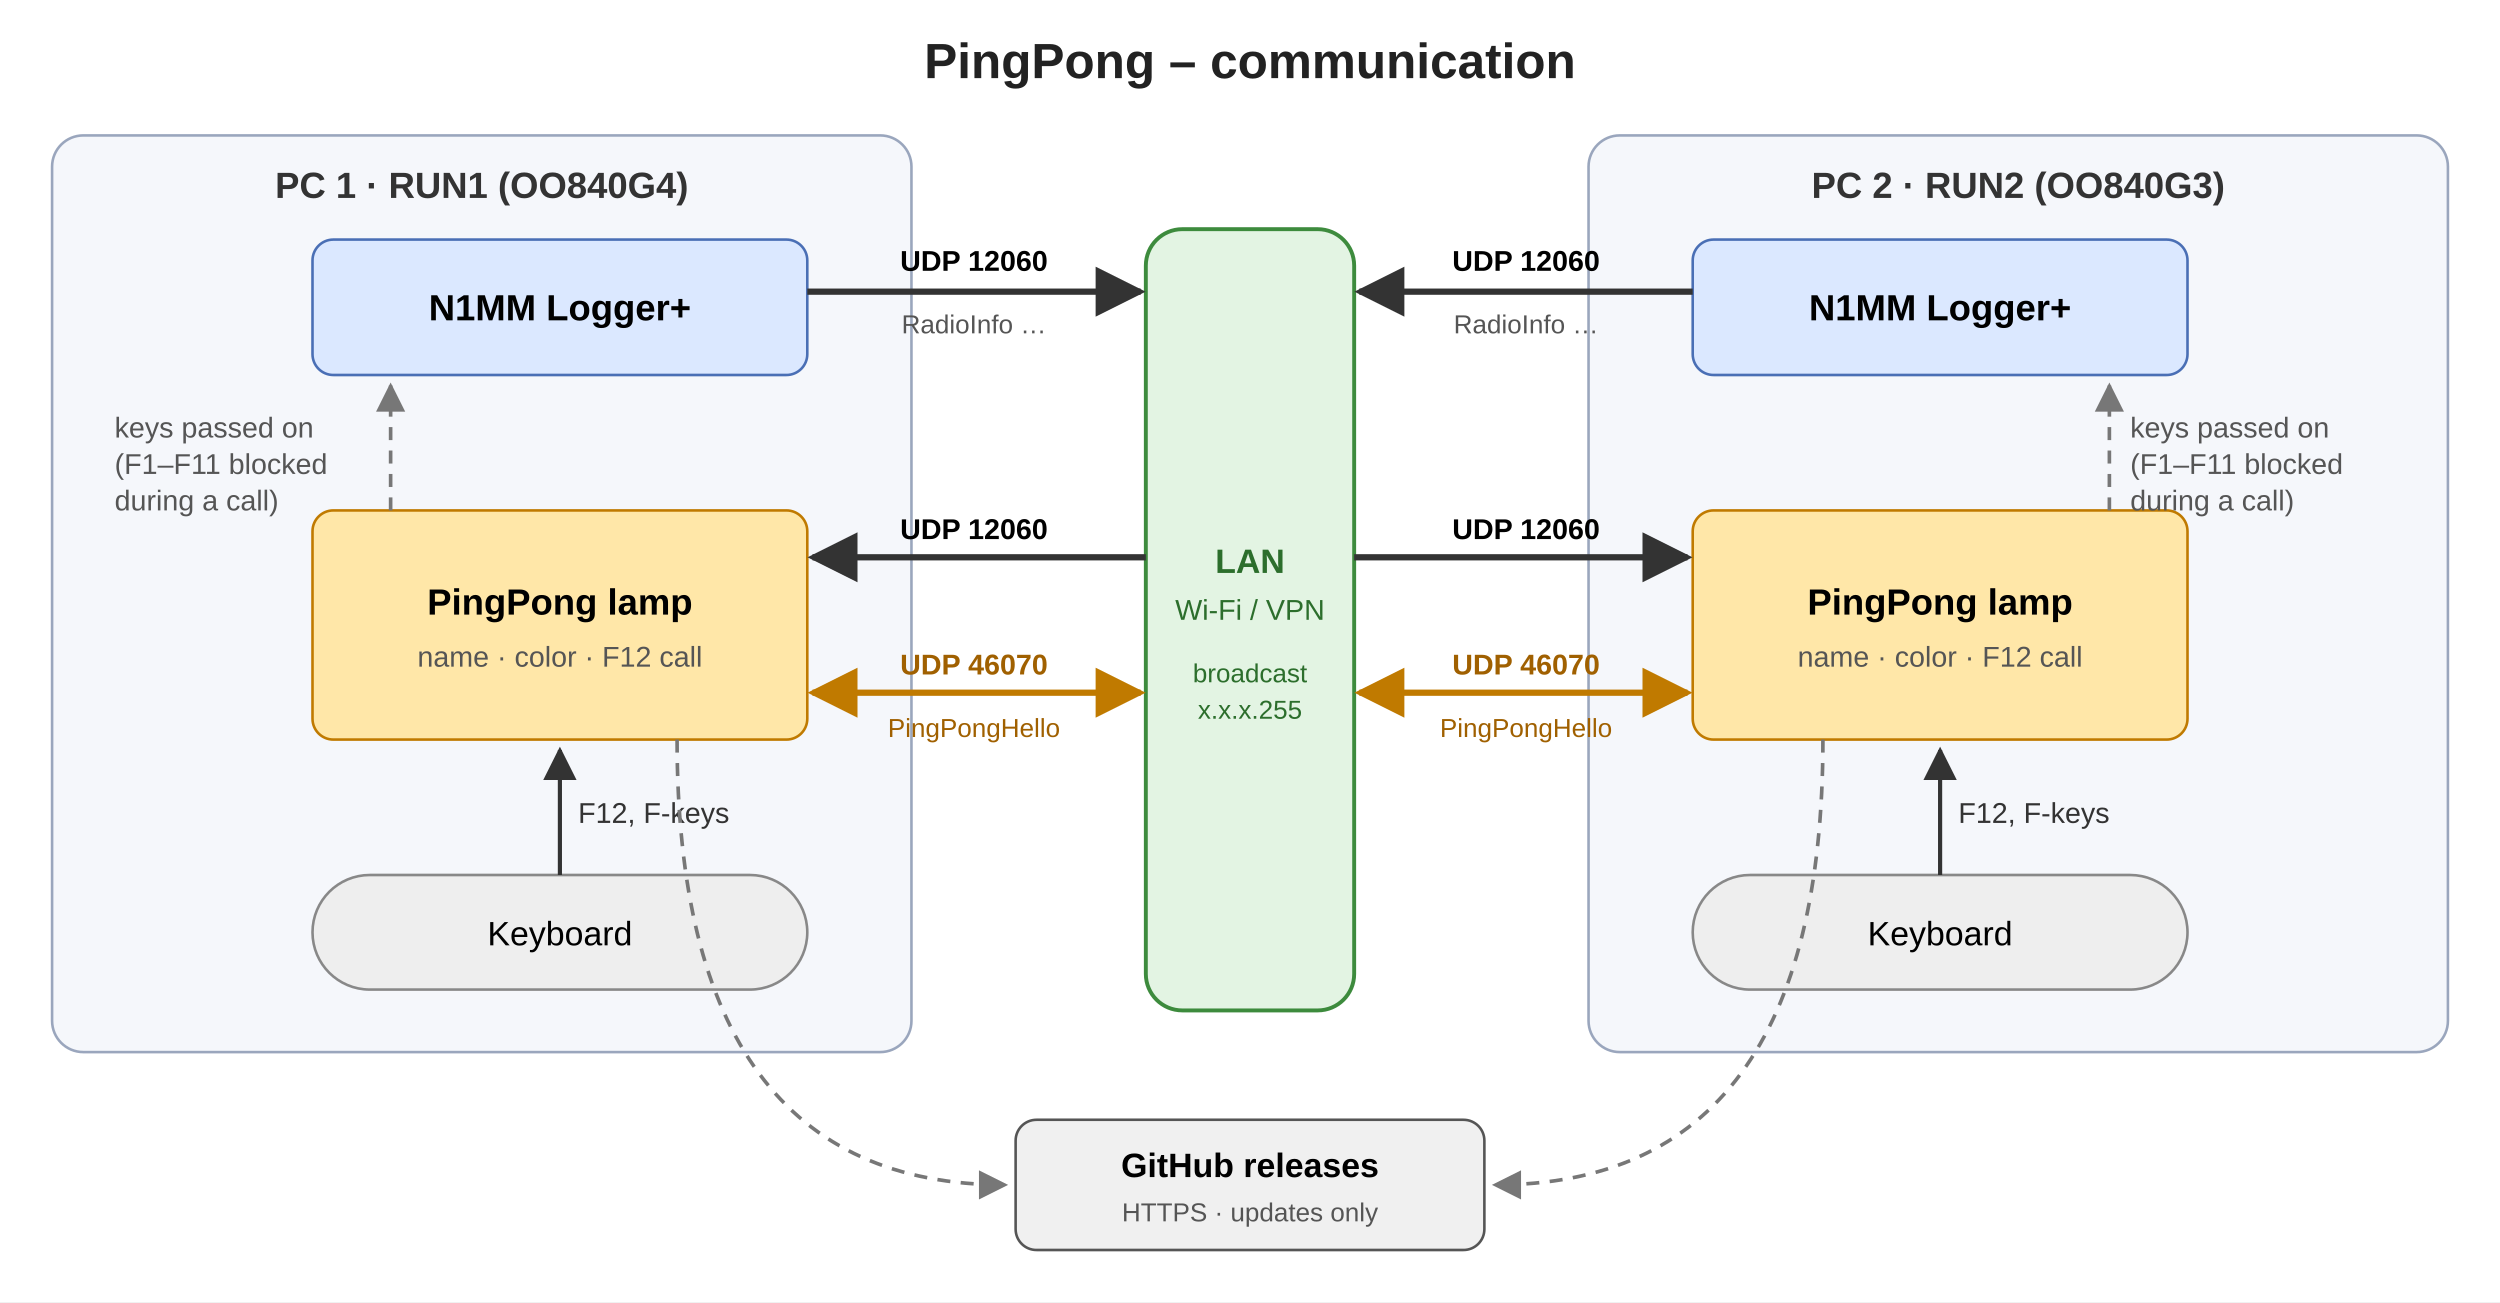
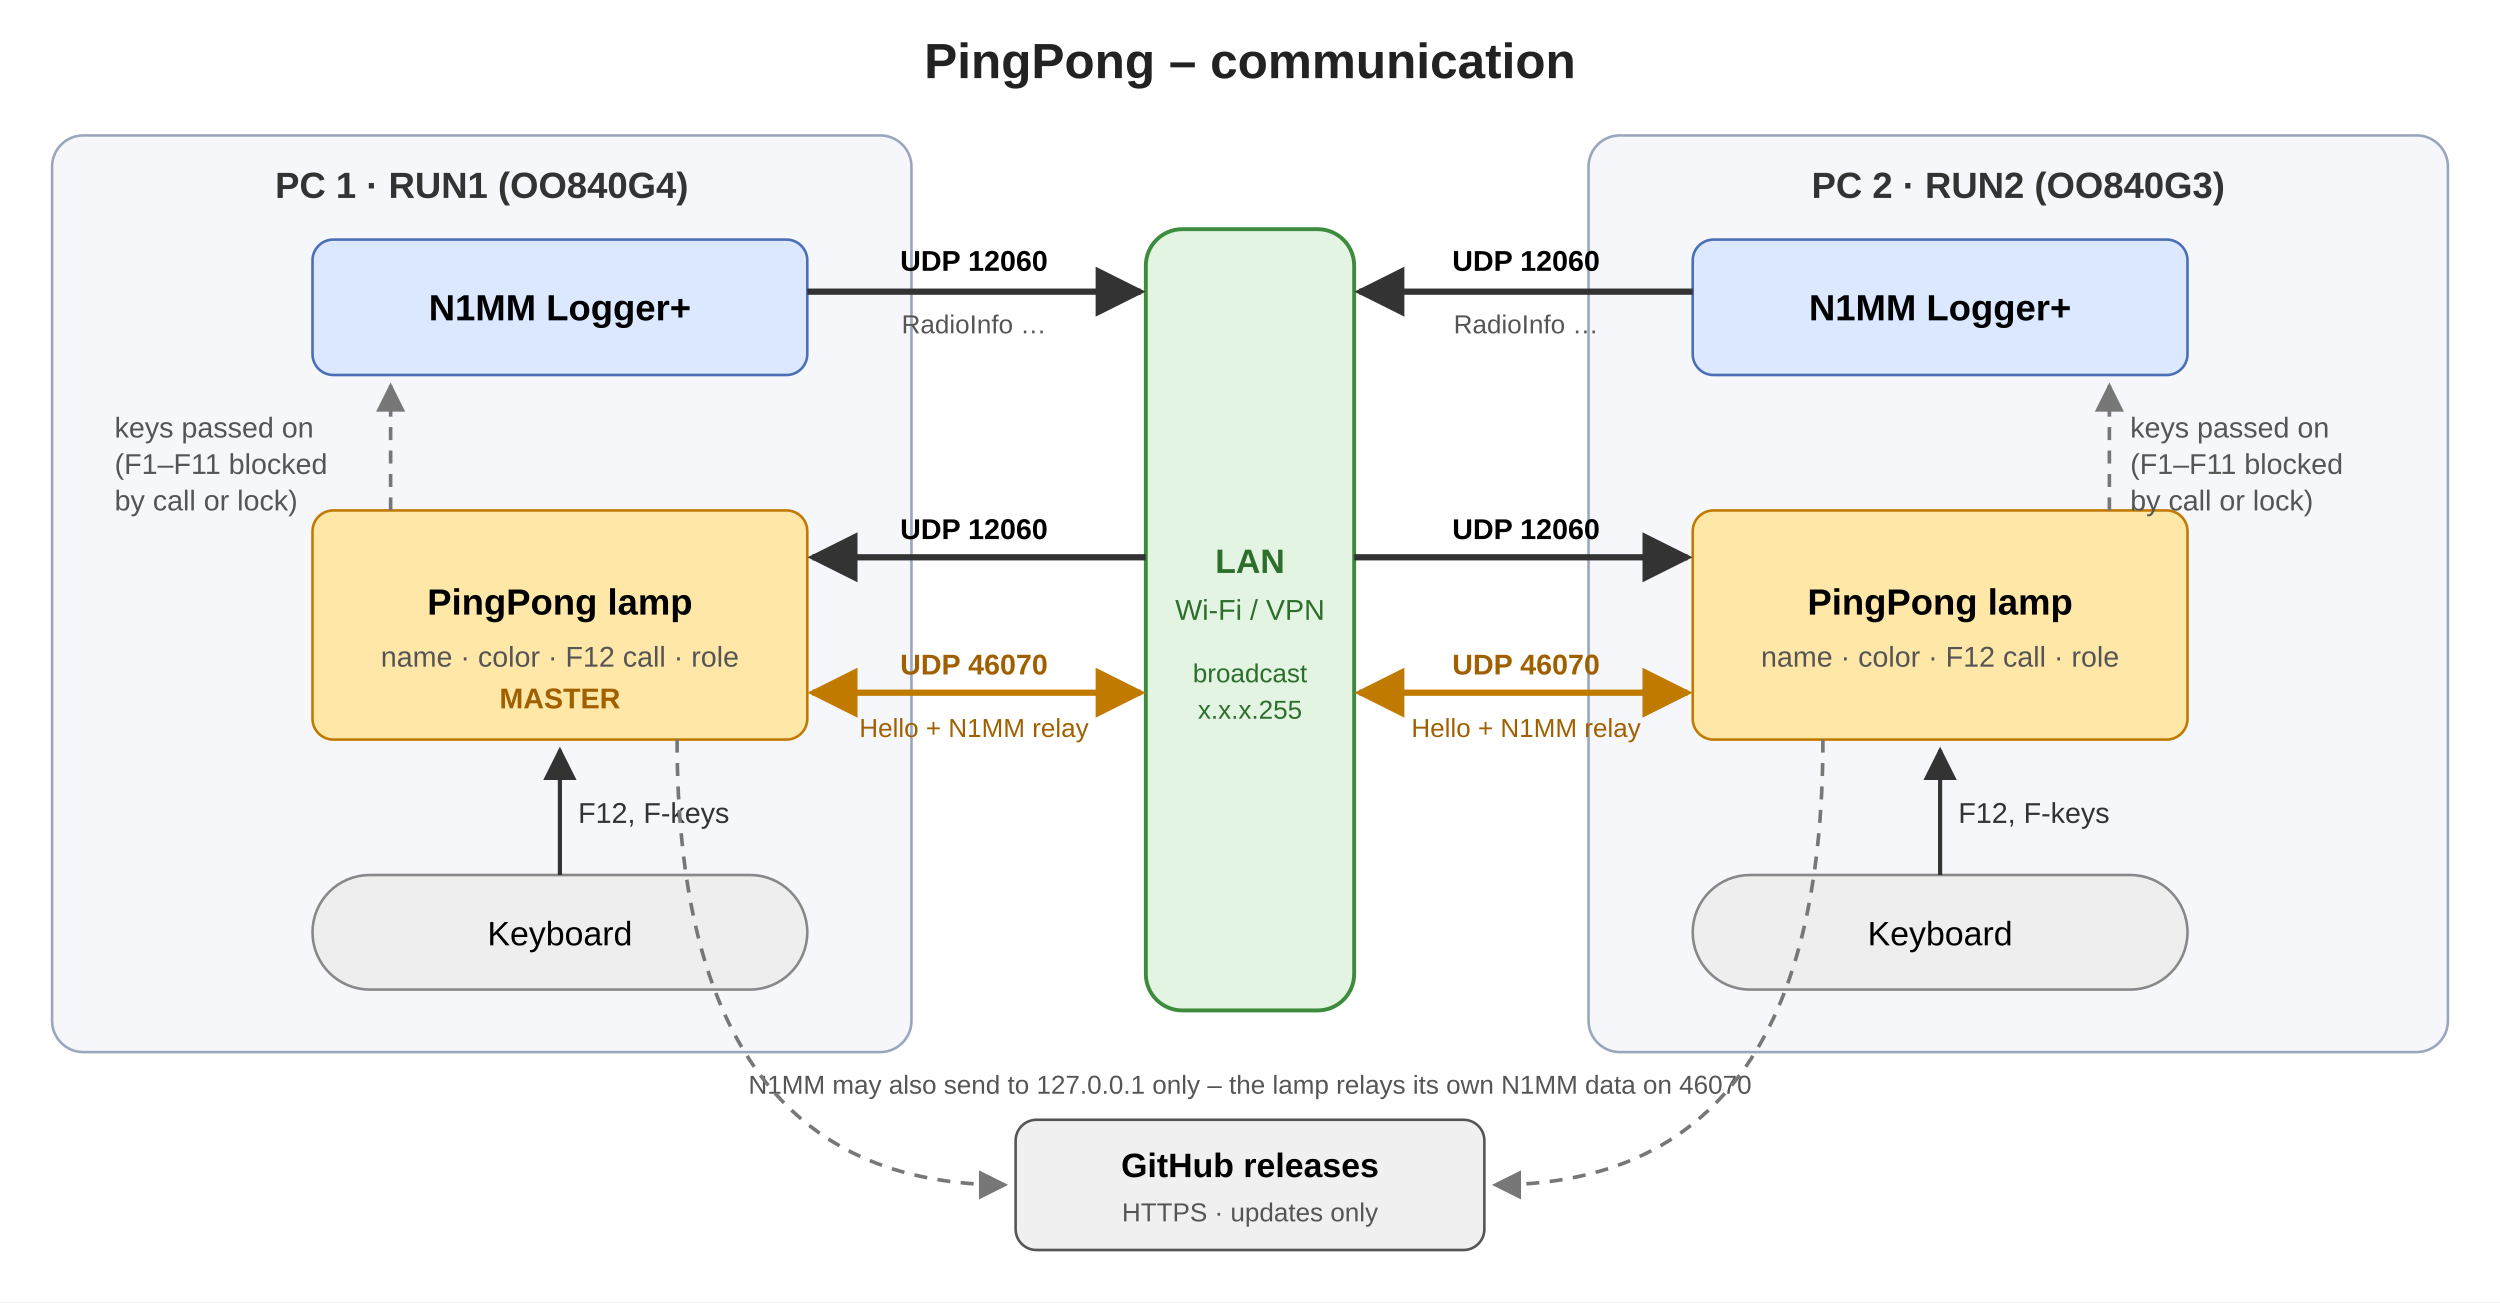
<svg xmlns="http://www.w3.org/2000/svg" width="960" height="500" viewBox="0 0 960 500" font-family="Segoe UI, Arial, Helvetica, sans-serif">
  <defs>
    <marker id="a" viewBox="0 0 10 10" refX="9" refY="5" markerWidth="8" markerHeight="8" orient="auto-start-reverse">
      <path d="M0,0 L10,5 L0,10 z" fill="#333" />
    </marker>
    <marker id="b" viewBox="0 0 10 10" refX="9" refY="5" markerWidth="8" markerHeight="8" orient="auto-start-reverse">
      <path d="M0,0 L10,5 L0,10 z" fill="#c07a00" />
    </marker>
    <marker id="g" viewBox="0 0 10 10" refX="9" refY="5" markerWidth="8" markerHeight="8" orient="auto-start-reverse">
      <path d="M0,0 L10,5 L0,10 z" fill="#777" />
    </marker>
  </defs>
  <rect width="960" height="500" fill="#ffffff" />
  <text x="480" y="30" text-anchor="middle" font-size="19" font-weight="700" fill="#222">PingPong – communication</text>
+   <text x="480" y="420" text-anchor="middle" font-size="10" fill="#555">N1MM may also send to 127.0.0.1 only – the lamp relays its own N1MM data on 46070</text>
  <rect x="20" y="52" width="330" height="352" rx="12" fill="#f5f7fb" stroke="#9aa6bd" />
  <text x="185" y="76" text-anchor="middle" font-size="14" font-weight="700" fill="#333">PC 1 · RUN1 (OO840G4)</text>
  <rect x="120" y="92" width="190" height="52" rx="8" fill="#dbe8ff" stroke="#4a6fb5" />
  <text x="215" y="123" text-anchor="middle" font-size="14" font-weight="600">N1MM Logger+</text>
  <rect x="120" y="196" width="190" height="88" rx="8" fill="#ffe7a8" stroke="#c07a00" />
  <text x="215" y="236" text-anchor="middle" font-size="14" font-weight="600">PingPong lamp</text>
-   <text x="215" y="256" text-anchor="middle" font-size="11" fill="#555">name · color · F12 call</text>
+   <text x="215" y="256" text-anchor="middle" font-size="11" fill="#555">name · color · F12 call · role</text>
+   <text x="215" y="272" text-anchor="middle" font-size="11" font-weight="700" fill="#a06000">MASTER</text>
  <rect x="120" y="336" width="190" height="44" rx="22" fill="#eeeeee" stroke="#888" />
  <text x="215" y="363" text-anchor="middle" font-size="13">Keyboard</text>
  <line x1="215" y1="336" x2="215" y2="288" stroke="#333" stroke-width="1.6" marker-end="url(#a)" />
  <text x="222" y="316" font-size="11" fill="#333">F12, F-keys</text>
  <line x1="150" y1="196" x2="150" y2="148" stroke="#777" stroke-width="1.4" stroke-dasharray="5,4" marker-end="url(#g)" />
  <text x="44" y="168" font-size="11" fill="#555">keys passed on</text>
  <text x="44" y="182" font-size="11" fill="#555">(F1–F11 blocked</text>
-   <text x="44" y="196" font-size="11" fill="#555"> during a call)</text>
+   <text x="44" y="196" font-size="11" fill="#555"> by call or lock)</text>
  <rect x="610" y="52" width="330" height="352" rx="12" fill="#f5f7fb" stroke="#9aa6bd" />
  <text x="775" y="76" text-anchor="middle" font-size="14" font-weight="700" fill="#333">PC 2 · RUN2 (OO840G3)</text>
  <rect x="650" y="92" width="190" height="52" rx="8" fill="#dbe8ff" stroke="#4a6fb5" />
  <text x="745" y="123" text-anchor="middle" font-size="14" font-weight="600">N1MM Logger+</text>
  <rect x="650" y="196" width="190" height="88" rx="8" fill="#ffe7a8" stroke="#c07a00" />
  <text x="745" y="236" text-anchor="middle" font-size="14" font-weight="600">PingPong lamp</text>
-   <text x="745" y="256" text-anchor="middle" font-size="11" fill="#555">name · color · F12 call</text>
+   <text x="745" y="256" text-anchor="middle" font-size="11" fill="#555">name · color · F12 call · role</text>
  <rect x="650" y="336" width="190" height="44" rx="22" fill="#eeeeee" stroke="#888" />
  <text x="745" y="363" text-anchor="middle" font-size="13">Keyboard</text>
  <line x1="745" y1="336" x2="745" y2="288" stroke="#333" stroke-width="1.6" marker-end="url(#a)" />
  <text x="752" y="316" font-size="11" fill="#333">F12, F-keys</text>
  <line x1="810" y1="196" x2="810" y2="148" stroke="#777" stroke-width="1.4" stroke-dasharray="5,4" marker-end="url(#g)" />
  <text x="818" y="168" font-size="11" fill="#555">keys passed on</text>
  <text x="818" y="182" font-size="11" fill="#555">(F1–F11 blocked</text>
-   <text x="818" y="196" font-size="11" fill="#555"> during a call)</text>
+   <text x="818" y="196" font-size="11" fill="#555"> by call or lock)</text>
  <rect x="440" y="88" width="80" height="300" rx="14" fill="#e3f4e3" stroke="#3d8b3d" stroke-width="1.5" />
  <text x="480" y="220" text-anchor="middle" font-size="13" font-weight="700" fill="#2c6e2c">LAN</text>
  <text x="480" y="238" text-anchor="middle" font-size="11" fill="#2c6e2c">Wi-Fi / VPN</text>
  <text x="480" y="262" text-anchor="middle" font-size="10" fill="#2c6e2c">broadcast</text>
  <text x="480" y="276" text-anchor="middle" font-size="10" fill="#2c6e2c">x.x.x.255</text>
  <line x1="310" y1="112" x2="438" y2="112" stroke="#333" stroke-width="2.4" marker-end="url(#a)" />
  <text x="374" y="104" text-anchor="middle" font-size="11" font-weight="600">UDP 12060</text>
  <text x="374" y="128" text-anchor="middle" font-size="10" fill="#555">RadioInfo …</text>
  <line x1="650" y1="112" x2="522" y2="112" stroke="#333" stroke-width="2.4" marker-end="url(#a)" />
  <text x="586" y="104" text-anchor="middle" font-size="11" font-weight="600">UDP 12060</text>
  <text x="586" y="128" text-anchor="middle" font-size="10" fill="#555">RadioInfo …</text>
  <line x1="440" y1="214" x2="312" y2="214" stroke="#333" stroke-width="2.4" marker-end="url(#a)" />
  <text x="374" y="207" text-anchor="middle" font-size="11" font-weight="600">UDP 12060</text>
  <line x1="520" y1="214" x2="648" y2="214" stroke="#333" stroke-width="2.4" marker-end="url(#a)" />
  <text x="586" y="207" text-anchor="middle" font-size="11" font-weight="600">UDP 12060</text>
  <line x1="312" y1="266" x2="438" y2="266" stroke="#c07a00" stroke-width="2.4" marker-start="url(#b)" marker-end="url(#b)" />
  <text x="374" y="259" text-anchor="middle" font-size="11" font-weight="600" fill="#a06000">UDP 46070</text>
-   <text x="374" y="283" text-anchor="middle" font-size="10" fill="#a06000">PingPongHello</text>
+   <text x="374" y="283" text-anchor="middle" font-size="10" fill="#a06000">Hello + N1MM relay</text>
  <line x1="522" y1="266" x2="648" y2="266" stroke="#c07a00" stroke-width="2.4" marker-start="url(#b)" marker-end="url(#b)" />
  <text x="586" y="259" text-anchor="middle" font-size="11" font-weight="600" fill="#a06000">UDP 46070</text>
-   <text x="586" y="283" text-anchor="middle" font-size="10" fill="#a06000">PingPongHello</text>
+   <text x="586" y="283" text-anchor="middle" font-size="10" fill="#a06000">Hello + N1MM relay</text>
  <rect x="390" y="430" width="180" height="50" rx="8" fill="#f0f0f0" stroke="#555" />
  <text x="480" y="452" text-anchor="middle" font-size="13" font-weight="600">GitHub releases</text>
  <text x="480" y="469" text-anchor="middle" font-size="10" fill="#555">HTTPS · updates only</text>
  <path d="M 260 284 Q 260 455 386 455" fill="none" stroke="#777" stroke-width="1.4" stroke-dasharray="5,4" marker-end="url(#g)" />
  <path d="M 700 284 Q 700 455 574 455" fill="none" stroke="#777" stroke-width="1.4" stroke-dasharray="5,4" marker-end="url(#g)" />
</svg>
